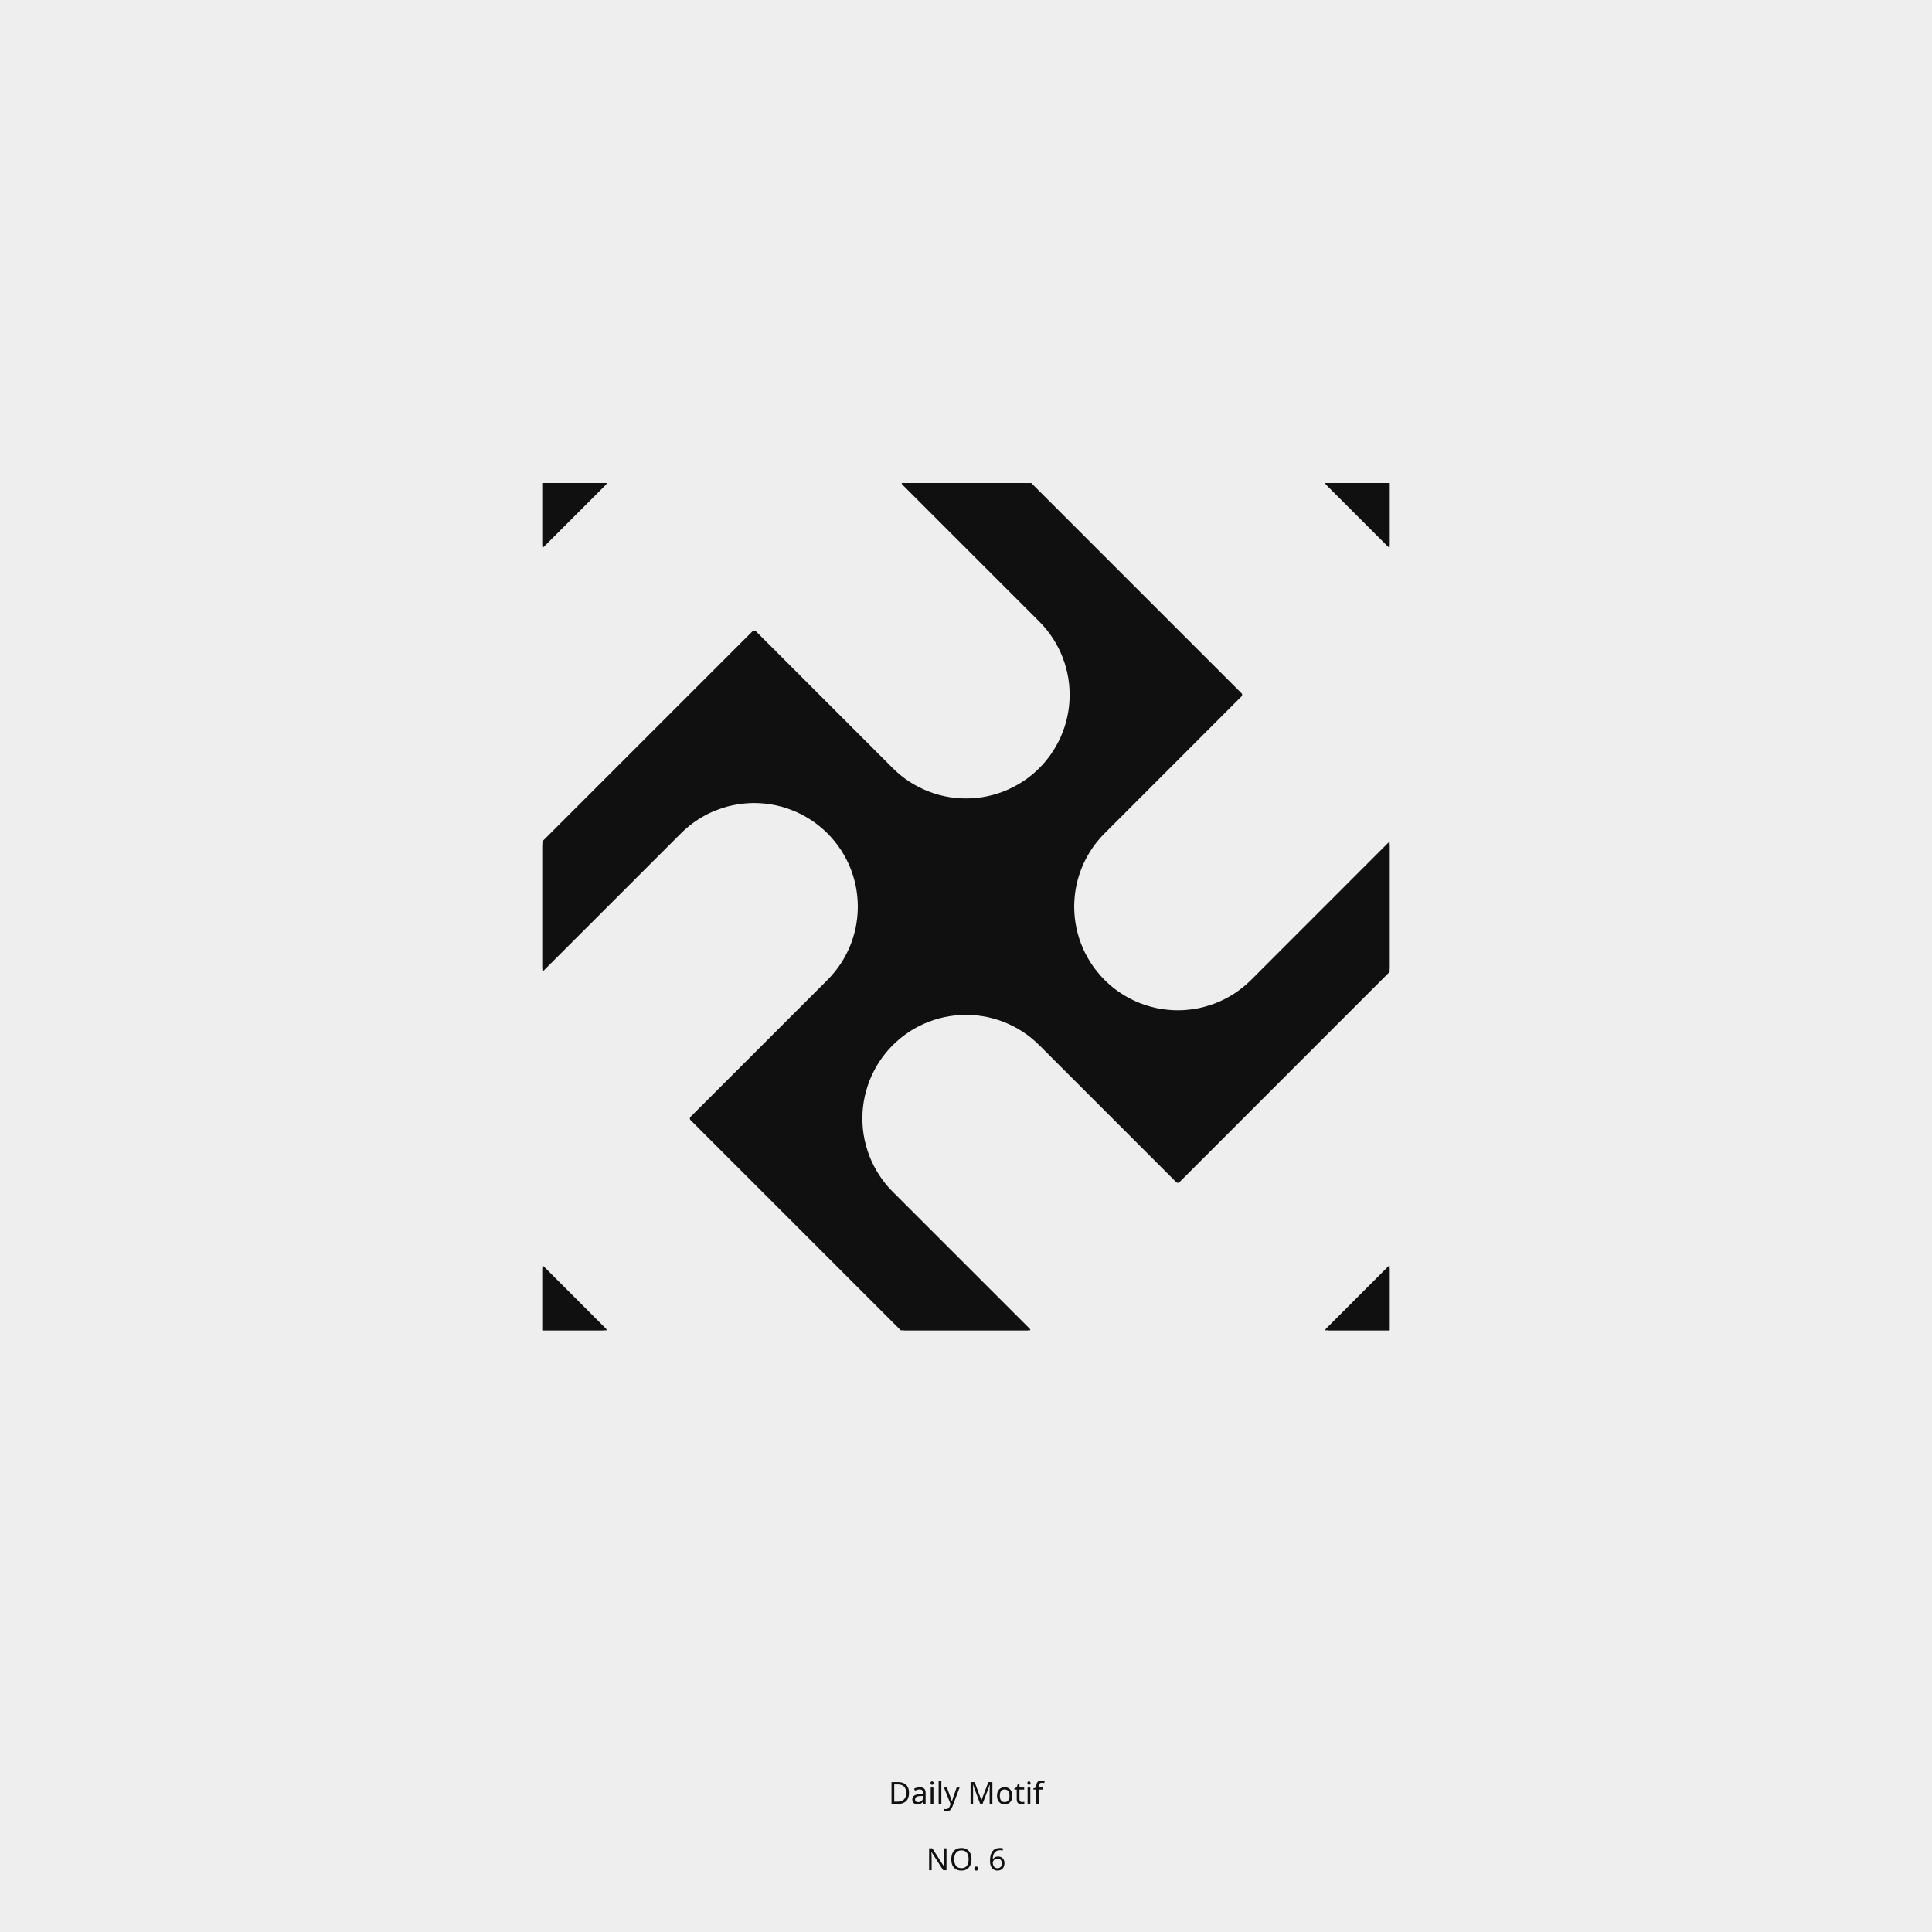
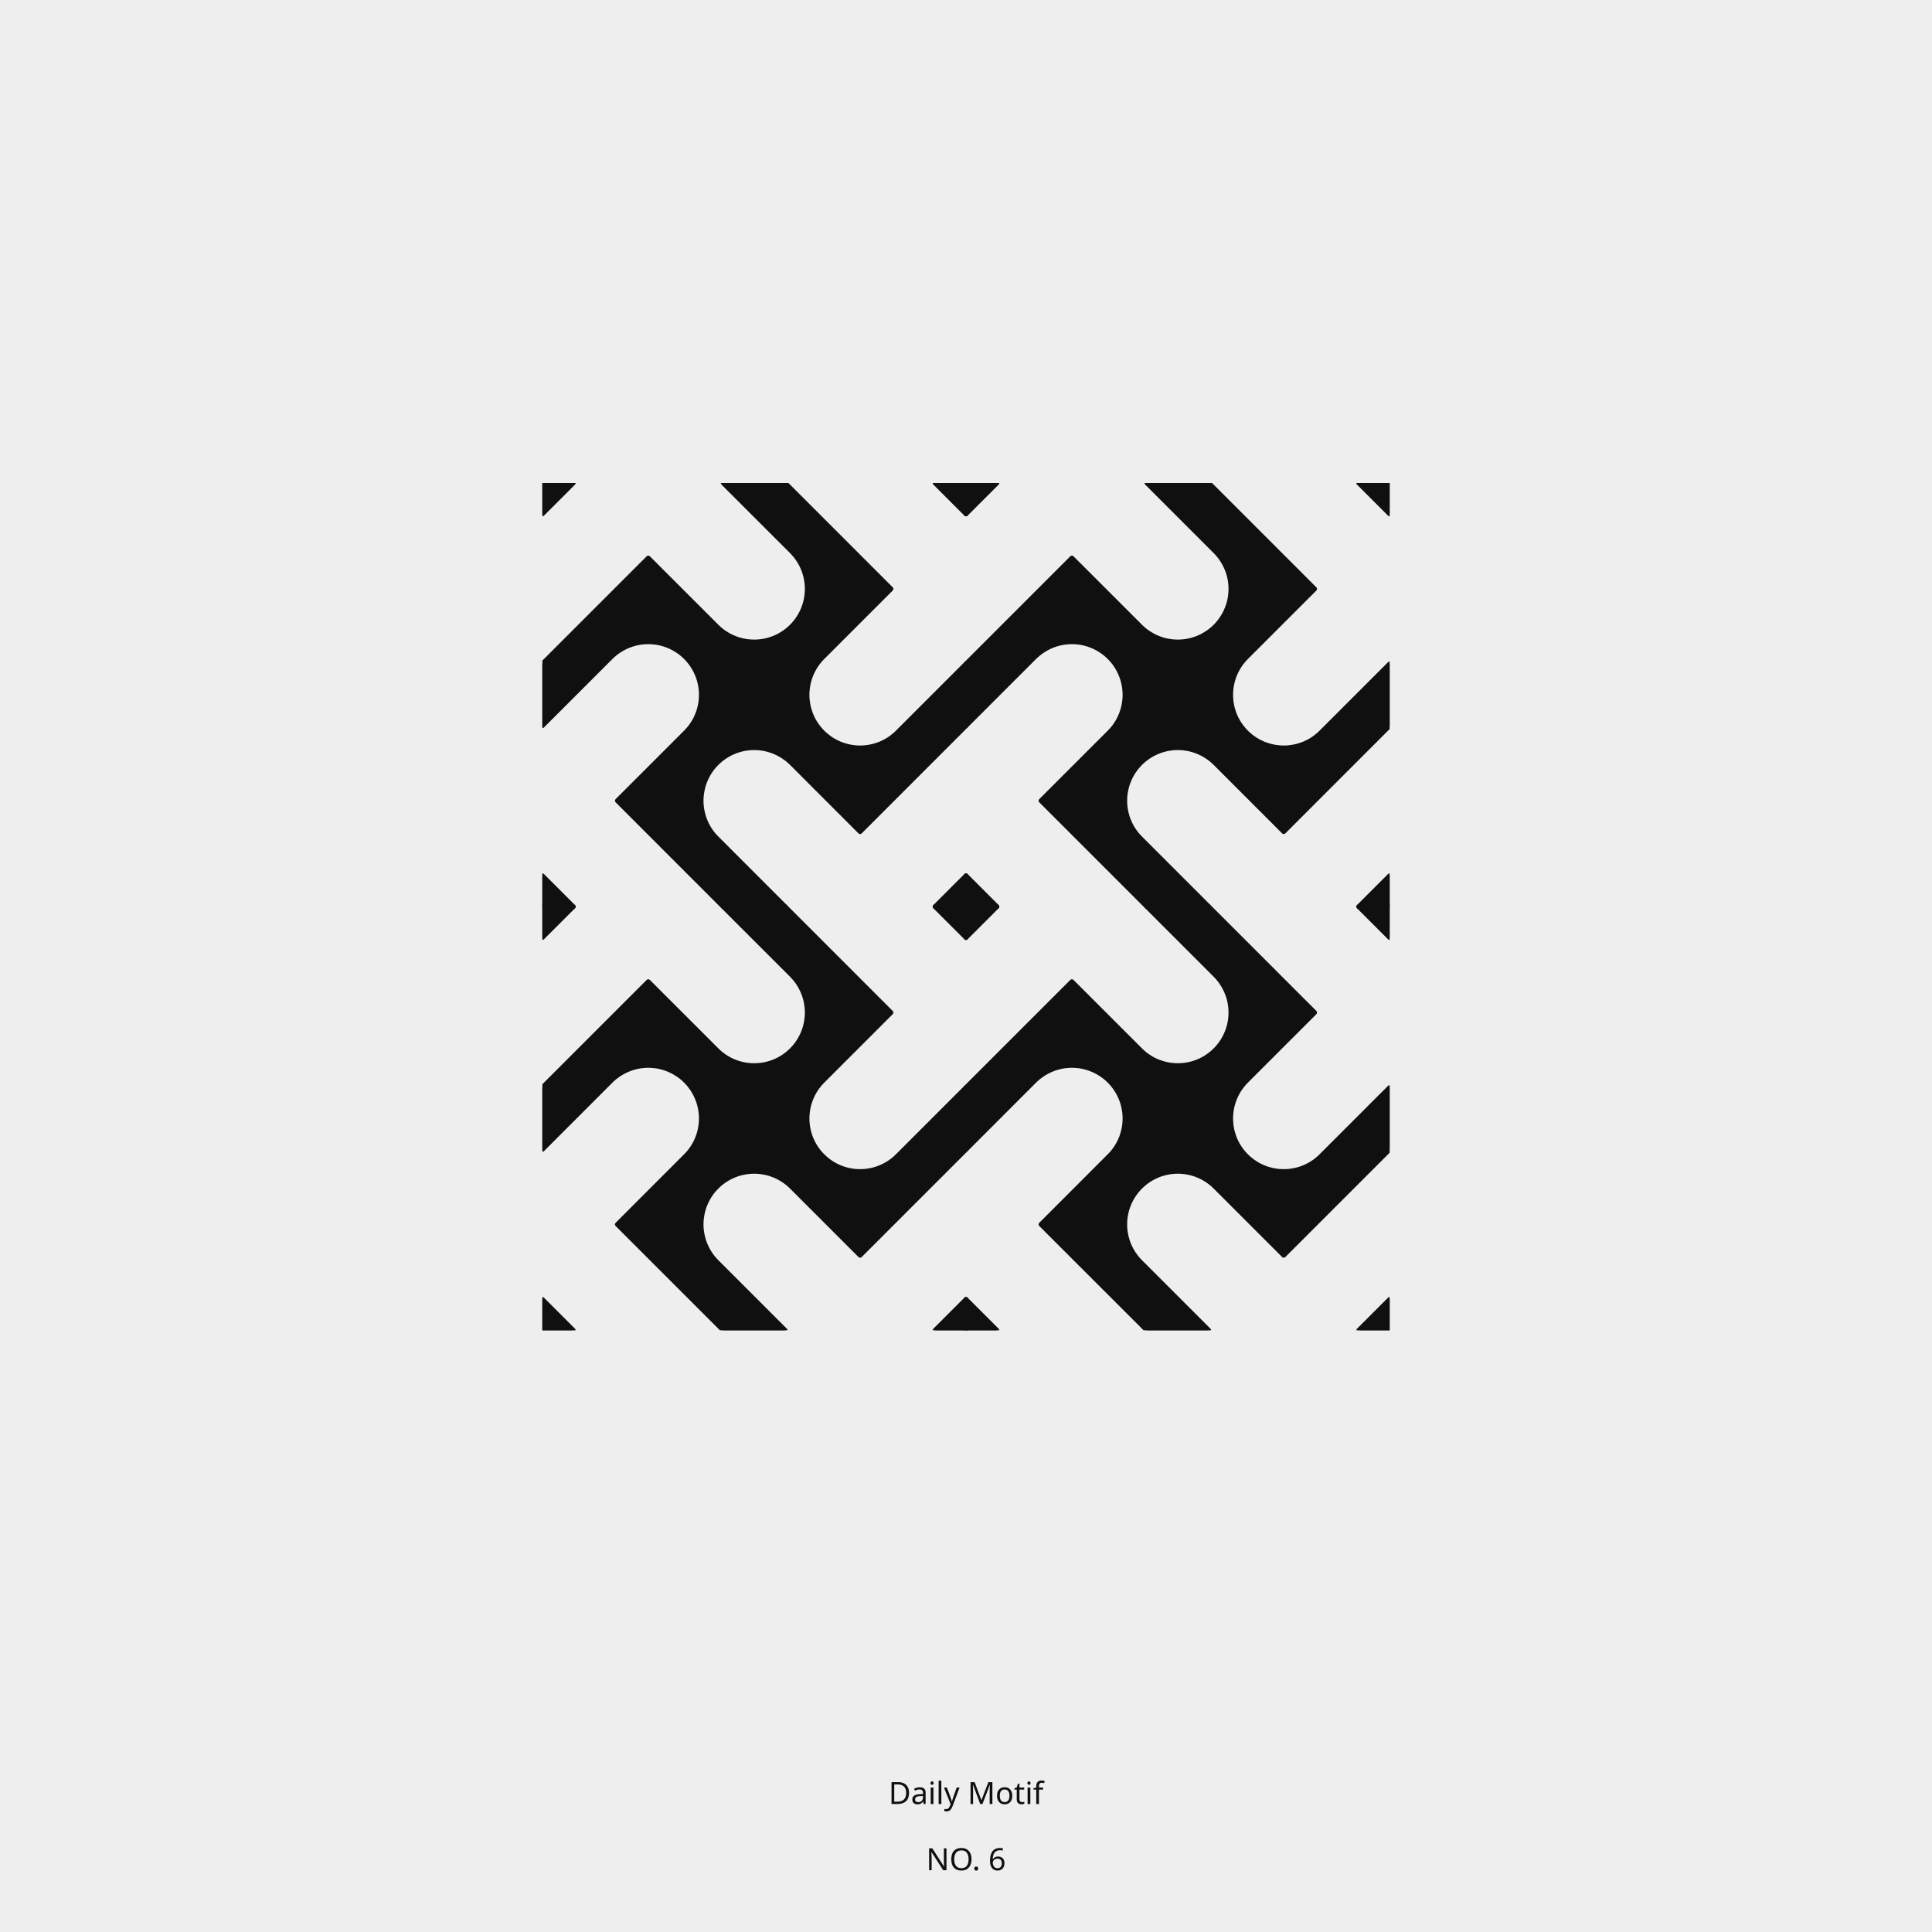
<svg xmlns="http://www.w3.org/2000/svg" class="svglite" width="453.54pt" height="453.54pt" viewBox="0 0 453.54 453.54">
  <defs>
    <style type="text/css">
    .svglite line, .svglite polyline, .svglite polygon, .svglite path, .svglite rect, .svglite circle {
      fill: none;
      stroke: #000000;
      stroke-linecap: round;
      stroke-linejoin: round;
      stroke-miterlimit: 10.00;
    }
  </style>
  </defs>
  <rect width="100%" height="100%" style="stroke: none; fill: #EEEEEE;" />
  <defs>
    <clipPath id="cpMC4wMHw0NTMuNTR8MC4wMHw0NTMuNTQ=">
      <rect x="0.00" y="0.00" width="453.54" height="453.54" />
    </clipPath>
  </defs>
  <g clip-path="url(#cpMC4wMHw0NTMuNTR8MC4wMHw0NTMuNTQ=)">
</g>
  <defs>
    <clipPath id="cpMTMuOTN8NDM5LjYxfDAuMDB8NDUzLjU0">
      <rect x="13.93" y="0.00" width="425.67" height="453.54" />
    </clipPath>
  </defs>
  <g clip-path="url(#cpMTMuOTN8NDM5LjYxfDAuMDB8NDUzLjU0)">
    <rect x="13.93" y="0.00" width="425.67" height="453.54" style="stroke-width: 2.13; stroke: #EEEEEE; fill: #EEEEEE;" />
  </g>
  <g clip-path="url(#cpMC4wMHw0NTMuNTR8MC4wMHw0NTMuNTQ=)">
</g>
  <defs>
    <clipPath id="cpMTI3LjMyfDMyNi4yMnwxMTMuMzl8MzEyLjI5">
      <rect x="127.32" y="113.39" width="198.90" height="198.90" />
    </clipPath>
  </defs>
  <g clip-path="url(#cpMTI3LjMyfDMyNi4yMnwxMTMuMzl8MzEyLjI5)">
    <rect x="127.32" y="113.39" width="198.90" height="198.90" style="stroke-width: 0.75; stroke: #EEEEEE; fill: #EEEEEE;" />
-     <path d="M 326.22 198.27 L 326.22 227.40 L 276.50 277.13 L 244.35 244.98 L 243.41 244.09 L 242.42 243.24 L 241.39 242.45 L 240.31 241.71 L 239.20 241.03 L 238.06 240.41 L 236.88 239.85 L 235.68 239.35 L 234.45 238.92 L 233.21 238.55 L 231.94 238.24 L 230.66 238.01 L 229.37 237.84 L 228.07 237.73 L 226.77 237.70 L 225.47 237.73 L 224.17 237.84 L 222.88 238.01 L 221.60 238.24 L 220.34 238.55 L 219.09 238.92 L 217.86 239.35 L 216.66 239.85 L 215.48 240.41 L 214.34 241.03 L 213.23 241.71 L 212.16 242.45 L 211.12 243.24 L 210.14 244.09 L 209.19 244.98 L 208.29 245.93 L 207.45 246.92 L 206.66 247.95 L 205.92 249.02 L 205.24 250.13 L 204.62 251.28 L 204.06 252.45 L 203.56 253.65 L 203.13 254.88 L 202.76 256.13 L 202.45 257.39 L 202.21 258.67 L 202.04 259.96 L 201.94 261.26 L 201.91 262.56 L 201.94 263.86 L 202.04 265.16 L 202.21 266.45 L 202.45 267.73 L 202.76 269.00 L 203.13 270.25 L 203.56 271.47 L 204.06 272.68 L 204.62 273.85 L 205.24 274.99 L 205.92 276.10 L 206.66 277.18 L 207.45 278.21 L 208.29 279.20 L 209.19 280.14 L 241.34 312.29 L 241.34 312.29 L 212.21 312.29 L 162.48 262.56 L 194.63 230.42 L 195.52 229.47 L 196.37 228.48 L 197.16 227.45 L 197.90 226.38 L 198.58 225.27 L 199.20 224.12 L 199.76 222.95 L 200.26 221.75 L 200.69 220.52 L 201.06 219.27 L 201.37 218.01 L 201.60 216.73 L 201.77 215.44 L 201.87 214.14 L 201.91 212.84 L 201.87 211.54 L 201.77 210.24 L 201.60 208.95 L 201.37 207.67 L 201.06 206.40 L 200.69 205.15 L 200.26 203.93 L 199.76 202.72 L 199.20 201.55 L 198.58 200.41 L 197.90 199.30 L 197.16 198.22 L 196.37 197.19 L 195.52 196.20 L 194.63 195.26 L 193.68 194.36 L 192.69 193.52 L 191.66 192.72 L 190.59 191.99 L 189.48 191.31 L 188.33 190.68 L 187.16 190.12 L 185.96 189.63 L 184.73 189.19 L 183.48 188.82 L 182.22 188.52 L 180.94 188.28 L 179.64 188.11 L 178.35 188.01 L 177.05 187.97 L 175.74 188.01 L 174.45 188.11 L 173.16 188.28 L 171.88 188.52 L 170.61 188.82 L 169.36 189.19 L 168.14 189.63 L 166.93 190.12 L 165.76 190.68 L 164.61 191.31 L 163.50 191.99 L 162.43 192.72 L 161.40 193.52 L 160.41 194.36 L 159.47 195.26 L 127.32 227.40 L 127.32 198.27 L 177.05 148.55 L 209.19 180.69 L 210.14 181.59 L 211.12 182.43 L 212.16 183.23 L 213.23 183.96 L 214.34 184.64 L 215.48 185.26 L 216.66 185.82 L 217.86 186.32 L 219.09 186.76 L 220.34 187.13 L 221.60 187.43 L 222.88 187.67 L 224.17 187.84 L 225.47 187.94 L 226.77 187.97 L 228.07 187.94 L 229.37 187.84 L 230.66 187.67 L 231.94 187.43 L 233.21 187.13 L 234.45 186.76 L 235.68 186.32 L 236.88 185.82 L 238.06 185.26 L 239.20 184.64 L 240.31 183.96 L 241.39 183.23 L 242.42 182.43 L 243.41 181.59 L 244.35 180.69 L 245.25 179.75 L 246.09 178.76 L 246.89 177.73 L 247.62 176.65 L 248.30 175.54 L 248.92 174.40 L 249.49 173.22 L 249.98 172.02 L 250.42 170.79 L 250.79 169.55 L 251.09 168.28 L 251.33 167.00 L 251.50 165.71 L 251.60 164.41 L 251.63 163.11 L 251.60 161.81 L 251.50 160.51 L 251.33 159.22 L 251.09 157.94 L 250.79 156.68 L 250.42 155.43 L 249.98 154.20 L 249.49 153.00 L 248.92 151.82 L 248.30 150.68 L 247.62 149.57 L 246.89 148.50 L 246.09 147.46 L 245.25 146.48 L 244.35 145.53 L 212.21 113.39 L 241.34 113.39 L 291.06 163.11 L 258.92 195.26 L 258.02 196.20 L 257.18 197.19 L 256.38 198.22 L 255.65 199.30 L 254.97 200.41 L 254.34 201.55 L 253.78 202.72 L 253.29 203.93 L 252.85 205.15 L 252.48 206.40 L 252.18 207.67 L 251.94 208.95 L 251.77 210.24 L 251.67 211.54 L 251.63 212.84 L 251.67 214.14 L 251.77 215.44 L 251.94 216.73 L 252.18 218.01 L 252.48 219.27 L 252.85 220.52 L 253.29 221.75 L 253.78 222.95 L 254.34 224.12 L 254.97 225.27 L 255.65 226.38 L 256.38 227.45 L 257.18 228.48 L 258.02 229.47 L 258.92 230.42 L 259.86 231.31 L 260.85 232.16 L 261.88 232.95 L 262.96 233.69 L 264.07 234.37 L 265.21 234.99 L 266.38 235.55 L 267.59 236.05 L 268.81 236.48 L 270.06 236.85 L 271.33 237.16 L 272.61 237.39 L 273.90 237.56 L 275.20 237.67 L 276.50 237.70 L 277.80 237.67 L 279.10 237.56 L 280.39 237.39 L 281.67 237.16 L 282.93 236.85 L 284.18 236.48 L 285.41 236.05 L 286.61 235.55 L 287.78 234.99 L 288.93 234.37 L 290.04 233.69 L 291.11 232.95 L 292.14 232.16 L 293.13 231.31 L 294.08 230.42 L 326.22 198.27 Z" style="fill-rule: evenodd; fill: #101010; stroke-width: 1.07; stroke: #101010; stroke-linecap: butt;" />
-     <path d="M 326.22 297.72 L 326.22 312.29 L 311.66 312.29 L 326.22 297.72 Z" style="fill-rule: evenodd; fill: #101010; stroke-width: 1.07; stroke: #101010; stroke-linecap: butt;" />
-     <path d="M 141.88 312.29 L 127.32 312.29 L 127.32 297.72 L 141.88 312.29 Z" style="fill-rule: evenodd; fill: #101010; stroke-width: 1.07; stroke: #101010; stroke-linecap: butt;" />
-     <path d="M 127.32 127.95 L 127.32 113.39 L 141.88 113.39 L 127.32 127.95 Z" style="fill-rule: evenodd; fill: #101010; stroke-width: 1.07; stroke: #101010; stroke-linecap: butt;" />
-     <path d="M 311.66 113.39 L 326.22 113.39 L 326.22 127.95 L 326.22 127.95 L 311.66 113.39 Z" style="fill-rule: evenodd; fill: #101010; stroke-width: 1.07; stroke: #101010; stroke-linecap: butt;" />
+     <path d="M 226.77 255.28 L 226.77 269.85 L 201.91 294.71 L 185.84 278.64 L 185.36 278.19 L 184.87 277.76 L 184.35 277.37 L 183.82 277.00 L 183.26 276.66 L 182.69 276.35 L 182.10 276.07 L 181.50 275.82 L 180.89 275.60 L 180.26 275.42 L 179.63 275.27 L 178.99 275.15 L 178.35 275.06 L 177.70 275.01 L 177.05 274.99 L 176.40 275.01 L 175.75 275.06 L 175.10 275.15 L 174.46 275.27 L 173.83 275.42 L 173.20 275.60 L 172.59 275.82 L 171.99 276.07 L 171.40 276.35 L 170.83 276.66 L 170.28 277.00 L 169.74 277.37 L 169.22 277.76 L 168.73 278.19 L 168.26 278.64 L 167.81 279.11 L 167.38 279.60 L 166.99 280.12 L 166.62 280.66 L 166.28 281.21 L 165.97 281.78 L 165.69 282.37 L 165.44 282.97 L 165.22 283.58 L 165.04 284.21 L 164.89 284.84 L 164.77 285.48 L 164.68 286.13 L 164.63 286.78 L 164.61 287.43 L 164.63 288.08 L 164.68 288.73 L 164.77 289.37 L 164.89 290.01 L 165.04 290.64 L 165.22 291.27 L 165.44 291.88 L 165.69 292.48 L 165.97 293.07 L 166.28 293.64 L 166.62 294.20 L 166.99 294.73 L 167.38 295.25 L 167.81 295.74 L 168.26 296.22 L 184.33 312.29 L 184.33 312.29 L 169.76 312.29 L 144.90 287.43 L 160.97 271.35 L 161.42 270.88 L 161.84 270.39 L 162.24 269.87 L 162.61 269.33 L 162.95 268.78 L 163.26 268.21 L 163.54 267.62 L 163.79 267.02 L 164.01 266.40 L 164.19 265.78 L 164.34 265.15 L 164.46 264.51 L 164.55 263.86 L 164.60 263.21 L 164.61 262.56 L 164.60 261.91 L 164.55 261.26 L 164.46 260.62 L 164.34 259.98 L 164.19 259.35 L 164.01 258.72 L 163.79 258.11 L 163.54 257.51 L 163.26 256.92 L 162.95 256.35 L 162.61 255.79 L 162.24 255.26 L 161.84 254.74 L 161.42 254.24 L 160.97 253.77 L 160.50 253.32 L 160.01 252.90 L 159.49 252.51 L 158.95 252.14 L 158.40 251.80 L 157.83 251.49 L 157.24 251.21 L 156.64 250.96 L 156.02 250.74 L 155.40 250.56 L 154.77 250.40 L 154.13 250.28 L 153.48 250.20 L 152.83 250.15 L 152.18 250.13 L 151.53 250.15 L 150.88 250.20 L 150.24 250.28 L 149.60 250.40 L 148.97 250.56 L 148.34 250.74 L 147.73 250.96 L 147.13 251.21 L 146.54 251.49 L 145.97 251.80 L 145.41 252.14 L 144.88 252.51 L 144.36 252.90 L 143.86 253.32 L 143.39 253.77 L 127.32 269.85 L 127.32 255.28 L 152.18 230.42 L 168.26 246.49 L 168.73 246.94 L 169.22 247.36 L 169.74 247.76 L 170.28 248.13 L 170.83 248.47 L 171.40 248.78 L 171.99 249.06 L 172.59 249.31 L 173.20 249.52 L 173.83 249.71 L 174.46 249.86 L 175.10 249.98 L 175.75 250.06 L 176.40 250.11 L 177.05 250.13 L 177.70 250.11 L 178.35 250.06 L 178.99 249.98 L 179.63 249.86 L 180.26 249.71 L 180.89 249.52 L 181.50 249.31 L 182.10 249.06 L 182.69 248.78 L 183.26 248.47 L 183.82 248.13 L 184.35 247.76 L 184.87 247.36 L 185.36 246.94 L 185.84 246.49 L 186.28 246.02 L 186.71 245.52 L 187.10 245.01 L 187.47 244.47 L 187.81 243.92 L 188.12 243.34 L 188.40 242.76 L 188.65 242.16 L 188.87 241.54 L 189.05 240.92 L 189.21 240.28 L 189.32 239.64 L 189.41 239.00 L 189.46 238.35 L 189.48 237.70 L 189.46 237.05 L 189.41 236.40 L 189.32 235.76 L 189.21 235.12 L 189.05 234.48 L 188.87 233.86 L 188.65 233.25 L 188.40 232.64 L 188.12 232.06 L 187.81 231.48 L 187.47 230.93 L 187.10 230.39 L 186.71 229.88 L 186.28 229.38 L 185.84 228.91 L 169.76 212.84 L 184.33 212.84 L 209.19 237.70 L 193.12 253.77 L 192.67 254.24 L 192.25 254.74 L 191.85 255.26 L 191.48 255.79 L 191.14 256.35 L 190.83 256.92 L 190.55 257.51 L 190.30 258.11 L 190.09 258.72 L 189.90 259.35 L 189.75 259.98 L 189.63 260.62 L 189.55 261.26 L 189.49 261.91 L 189.48 262.56 L 189.49 263.21 L 189.55 263.86 L 189.63 264.51 L 189.75 265.15 L 189.90 265.78 L 190.09 266.40 L 190.30 267.02 L 190.55 267.62 L 190.83 268.21 L 191.14 268.78 L 191.48 269.33 L 191.85 269.87 L 192.25 270.39 L 192.67 270.88 L 193.12 271.35 L 193.59 271.80 L 194.09 272.22 L 194.60 272.62 L 195.14 272.99 L 195.69 273.33 L 196.27 273.64 L 196.85 273.92 L 197.45 274.17 L 198.07 274.39 L 198.69 274.57 L 199.32 274.72 L 199.96 274.84 L 200.61 274.93 L 201.26 274.98 L 201.91 274.99 L 202.56 274.98 L 203.21 274.93 L 203.85 274.84 L 204.49 274.72 L 205.13 274.57 L 205.75 274.39 L 206.36 274.17 L 206.97 273.92 L 207.55 273.64 L 208.12 273.33 L 208.68 272.99 L 209.22 272.62 L 209.73 272.22 L 210.23 271.80 L 210.70 271.35 L 226.77 255.28 Z" style="fill-rule: evenodd; fill: #101010; stroke-width: 1.07; stroke: #101010; stroke-linecap: butt;" />
+     <path d="M 226.77 305.01 L 226.77 312.29 L 219.49 312.29 L 226.77 305.01 Z" style="fill-rule: evenodd; fill: #101010; stroke-width: 1.07; stroke: #101010; stroke-linecap: butt;" />
+     <path d="M 134.60 312.29 L 127.32 312.29 L 127.32 305.01 L 134.60 312.29 Z" style="fill-rule: evenodd; fill: #101010; stroke-width: 1.07; stroke: #101010; stroke-linecap: butt;" />
+     <path d="M 127.32 220.12 L 127.32 212.84 L 134.60 212.84 L 127.32 220.12 Z" style="fill-rule: evenodd; fill: #101010; stroke-width: 1.07; stroke: #101010; stroke-linecap: butt;" />
+     <path d="M 219.49 212.84 L 226.77 212.84 L 226.77 220.12 L 226.77 220.12 L 219.49 212.84 Z" style="fill-rule: evenodd; fill: #101010; stroke-width: 1.07; stroke: #101010; stroke-linecap: butt;" />
+     <path d="M 326.22 255.28 L 326.22 269.85 L 301.36 294.71 L 285.29 278.64 L 284.82 278.19 L 284.32 277.76 L 283.80 277.37 L 283.27 277.00 L 282.71 276.66 L 282.14 276.35 L 281.55 276.07 L 280.95 275.82 L 280.34 275.60 L 279.71 275.42 L 279.08 275.27 L 278.44 275.15 L 277.80 275.06 L 277.15 275.01 L 276.50 274.99 L 275.85 275.01 L 275.20 275.06 L 274.55 275.15 L 273.91 275.27 L 273.28 275.42 L 272.66 275.60 L 272.04 275.82 L 271.44 276.07 L 270.85 276.35 L 270.28 276.66 L 269.73 277.00 L 269.19 277.37 L 268.67 277.76 L 268.18 278.19 L 267.71 278.64 L 267.26 279.11 L 266.84 279.60 L 266.44 280.12 L 266.07 280.66 L 265.73 281.21 L 265.42 281.78 L 265.14 282.37 L 264.89 282.97 L 264.67 283.58 L 264.49 284.21 L 264.34 284.84 L 264.22 285.48 L 264.13 286.13 L 264.08 286.78 L 264.07 287.43 L 264.08 288.08 L 264.13 288.73 L 264.22 289.37 L 264.34 290.01 L 264.49 290.64 L 264.67 291.27 L 264.89 291.88 L 265.14 292.48 L 265.42 293.07 L 265.73 293.64 L 266.07 294.20 L 266.44 294.73 L 266.84 295.25 L 267.26 295.74 L 267.71 296.22 L 283.78 312.29 L 283.78 312.29 L 269.22 312.29 L 244.35 287.43 L 260.42 271.35 L 260.87 270.88 L 261.30 270.39 L 261.69 269.87 L 262.06 269.33 L 262.40 268.78 L 262.71 268.21 L 262.99 267.62 L 263.24 267.02 L 263.46 266.40 L 263.64 265.78 L 263.79 265.15 L 263.91 264.51 L 264.00 263.86 L 264.05 263.21 L 264.07 262.56 L 264.05 261.91 L 264.00 261.26 L 263.91 260.62 L 263.79 259.98 L 263.64 259.35 L 263.46 258.72 L 263.24 258.11 L 262.99 257.51 L 262.71 256.92 L 262.40 256.35 L 262.06 255.79 L 261.69 255.26 L 261.30 254.74 L 260.87 254.24 L 260.42 253.77 L 259.95 253.32 L 259.46 252.90 L 258.94 252.51 L 258.41 252.14 L 257.85 251.80 L 257.28 251.49 L 256.69 251.21 L 256.09 250.96 L 255.48 250.74 L 254.85 250.56 L 254.22 250.40 L 253.58 250.28 L 252.93 250.20 L 252.29 250.15 L 251.63 250.13 L 250.98 250.15 L 250.34 250.20 L 249.69 250.28 L 249.05 250.40 L 248.42 250.56 L 247.79 250.74 L 247.18 250.96 L 246.58 251.21 L 245.99 251.49 L 245.42 251.80 L 244.86 252.14 L 244.33 252.51 L 243.81 252.90 L 243.32 253.32 L 242.84 253.77 L 226.77 269.85 L 226.77 255.28 L 251.63 230.42 L 267.71 246.49 L 268.18 246.94 L 268.67 247.36 L 269.19 247.76 L 269.73 248.13 L 270.28 248.47 L 270.85 248.78 L 271.44 249.06 L 272.04 249.31 L 272.66 249.52 L 273.28 249.71 L 273.91 249.86 L 274.55 249.98 L 275.20 250.06 L 275.85 250.11 L 276.50 250.13 L 277.15 250.11 L 277.80 250.06 L 278.44 249.98 L 279.08 249.86 L 279.71 249.71 L 280.34 249.52 L 280.95 249.31 L 281.55 249.06 L 282.14 248.78 L 282.71 248.47 L 283.27 248.13 L 283.80 247.76 L 284.32 247.36 L 284.82 246.94 L 285.29 246.49 L 285.74 246.02 L 286.16 245.52 L 286.55 245.01 L 286.92 244.47 L 287.26 243.92 L 287.57 243.34 L 287.85 242.76 L 288.10 242.16 L 288.32 241.54 L 288.51 240.92 L 288.66 240.28 L 288.78 239.64 L 288.86 239.00 L 288.91 238.35 L 288.93 237.70 L 288.91 237.05 L 288.86 236.40 L 288.78 235.76 L 288.66 235.12 L 288.51 234.48 L 288.32 233.86 L 288.10 233.25 L 287.85 232.64 L 287.57 232.06 L 287.26 231.48 L 286.92 230.93 L 286.55 230.39 L 286.16 229.88 L 285.74 229.38 L 285.29 228.91 L 269.22 212.84 L 283.78 212.84 L 308.64 237.70 L 292.57 253.77 L 292.12 254.24 L 291.70 254.74 L 291.30 255.26 L 290.93 255.79 L 290.59 256.35 L 290.28 256.92 L 290.00 257.51 L 289.75 258.11 L 289.54 258.72 L 289.35 259.35 L 289.20 259.98 L 289.08 260.62 L 289.00 261.26 L 288.95 261.91 L 288.93 262.56 L 288.95 263.21 L 289.00 263.86 L 289.08 264.51 L 289.20 265.15 L 289.35 265.78 L 289.54 266.40 L 289.75 267.02 L 290.00 267.62 L 290.28 268.21 L 290.59 268.78 L 290.93 269.33 L 291.30 269.87 L 291.70 270.39 L 292.12 270.88 L 292.57 271.35 L 293.04 271.80 L 293.54 272.22 L 294.05 272.62 L 294.59 272.99 L 295.14 273.33 L 295.72 273.64 L 296.30 273.92 L 296.91 274.17 L 297.52 274.39 L 298.14 274.57 L 298.78 274.72 L 299.42 274.84 L 300.06 274.93 L 300.71 274.98 L 301.36 274.99 L 302.01 274.98 L 302.66 274.93 L 303.30 274.84 L 303.94 274.72 L 304.58 274.57 L 305.20 274.39 L 305.82 274.17 L 306.42 273.92 L 307.00 273.64 L 307.58 273.33 L 308.13 272.99 L 308.67 272.62 L 309.18 272.22 L 309.68 271.80 L 310.15 271.35 L 326.22 255.28 Z" style="fill-rule: evenodd; fill: #101010; stroke-width: 1.07; stroke: #101010; stroke-linecap: butt;" />
+     <path d="M 326.22 305.01 L 326.22 312.29 L 318.94 312.29 L 326.22 305.01 Z" style="fill-rule: evenodd; fill: #101010; stroke-width: 1.07; stroke: #101010; stroke-linecap: butt;" />
+     <path d="M 234.05 312.29 L 226.77 312.29 L 226.77 305.01 L 234.05 312.29 Z" style="fill-rule: evenodd; fill: #101010; stroke-width: 1.07; stroke: #101010; stroke-linecap: butt;" />
+     <path d="M 226.77 220.12 L 226.77 212.84 L 234.05 212.84 L 226.77 220.12 Z" style="fill-rule: evenodd; fill: #101010; stroke-width: 1.07; stroke: #101010; stroke-linecap: butt;" />
+     <path d="M 318.94 212.84 L 326.22 212.84 L 326.22 220.12 L 326.22 220.12 L 318.94 212.84 Z" style="fill-rule: evenodd; fill: #101010; stroke-width: 1.07; stroke: #101010; stroke-linecap: butt;" />
+     <path d="M 226.77 155.83 L 226.77 170.39 L 201.91 195.26 L 185.84 179.18 L 185.36 178.74 L 184.87 178.31 L 184.35 177.92 L 183.82 177.55 L 183.26 177.21 L 182.69 176.90 L 182.10 176.62 L 181.50 176.37 L 180.89 176.15 L 180.26 175.97 L 179.63 175.81 L 178.99 175.70 L 178.35 175.61 L 177.70 175.56 L 177.05 175.54 L 176.40 175.56 L 175.75 175.61 L 175.10 175.70 L 174.46 175.81 L 173.83 175.97 L 173.20 176.15 L 172.59 176.37 L 171.99 176.62 L 171.40 176.90 L 170.83 177.21 L 170.28 177.55 L 169.74 177.92 L 169.22 178.31 L 168.73 178.74 L 168.26 179.18 L 167.81 179.66 L 167.38 180.15 L 166.99 180.67 L 166.62 181.20 L 166.28 181.76 L 165.97 182.33 L 165.69 182.92 L 165.44 183.52 L 165.22 184.13 L 165.04 184.76 L 164.89 185.39 L 164.77 186.03 L 164.68 186.67 L 164.63 187.32 L 164.61 187.97 L 164.63 188.63 L 164.68 189.27 L 164.77 189.92 L 164.89 190.56 L 165.04 191.19 L 165.22 191.82 L 165.44 192.43 L 165.69 193.03 L 165.97 193.62 L 166.28 194.19 L 166.62 194.75 L 166.99 195.28 L 167.38 195.80 L 167.81 196.29 L 168.26 196.76 L 184.33 212.84 L 184.33 212.84 L 169.76 212.84 L 144.90 187.97 L 160.97 171.90 L 161.42 171.43 L 161.84 170.93 L 162.24 170.42 L 162.61 169.88 L 162.95 169.33 L 163.26 168.76 L 163.54 168.17 L 163.79 167.57 L 164.01 166.95 L 164.19 166.33 L 164.34 165.70 L 164.46 165.06 L 164.55 164.41 L 164.60 163.76 L 164.61 163.11 L 164.60 162.46 L 164.55 161.81 L 164.46 161.17 L 164.34 160.53 L 164.19 159.89 L 164.01 159.27 L 163.79 158.66 L 163.54 158.06 L 163.26 157.47 L 162.95 156.90 L 162.61 156.34 L 162.24 155.80 L 161.84 155.29 L 161.42 154.79 L 160.97 154.32 L 160.50 153.87 L 160.01 153.45 L 159.49 153.05 L 158.95 152.69 L 158.40 152.35 L 157.83 152.04 L 157.24 151.75 L 156.64 151.51 L 156.02 151.29 L 155.40 151.10 L 154.77 150.95 L 154.13 150.83 L 153.48 150.75 L 152.83 150.70 L 152.18 150.68 L 151.53 150.70 L 150.88 150.75 L 150.24 150.83 L 149.60 150.95 L 148.97 151.10 L 148.34 151.29 L 147.73 151.51 L 147.13 151.75 L 146.54 152.04 L 145.97 152.35 L 145.41 152.69 L 144.88 153.05 L 144.36 153.45 L 143.86 153.87 L 143.39 154.32 L 127.32 170.39 L 127.32 155.83 L 152.18 130.97 L 168.26 147.04 L 168.73 147.49 L 169.22 147.91 L 169.74 148.31 L 170.28 148.67 L 170.83 149.01 L 171.40 149.33 L 171.99 149.61 L 172.59 149.85 L 173.20 150.07 L 173.83 150.26 L 174.46 150.41 L 175.10 150.53 L 175.75 150.61 L 176.40 150.66 L 177.05 150.68 L 177.70 150.66 L 178.35 150.61 L 178.99 150.53 L 179.63 150.41 L 180.26 150.26 L 180.89 150.07 L 181.50 149.85 L 182.10 149.61 L 182.69 149.33 L 183.26 149.01 L 183.82 148.67 L 184.35 148.31 L 184.87 147.91 L 185.36 147.49 L 185.84 147.04 L 186.28 146.57 L 186.71 146.07 L 187.10 145.56 L 187.47 145.02 L 187.81 144.46 L 188.12 143.89 L 188.40 143.31 L 188.65 142.70 L 188.87 142.09 L 189.05 141.47 L 189.21 140.83 L 189.32 140.19 L 189.41 139.55 L 189.46 138.90 L 189.48 138.25 L 189.46 137.60 L 189.41 136.95 L 189.32 136.30 L 189.21 135.66 L 189.05 135.03 L 188.87 134.41 L 188.65 133.79 L 188.40 133.19 L 188.12 132.60 L 187.81 132.03 L 187.47 131.48 L 187.10 130.94 L 186.71 130.43 L 186.28 129.93 L 185.84 129.46 L 169.76 113.39 L 184.33 113.39 L 209.19 138.25 L 193.12 154.32 L 192.67 154.79 L 192.25 155.29 L 191.85 155.80 L 191.48 156.34 L 191.14 156.90 L 190.83 157.47 L 190.55 158.06 L 190.30 158.66 L 190.09 159.27 L 189.90 159.89 L 189.75 160.53 L 189.63 161.17 L 189.55 161.81 L 189.49 162.46 L 189.48 163.11 L 189.49 163.76 L 189.55 164.41 L 189.63 165.06 L 189.75 165.70 L 189.90 166.33 L 190.09 166.95 L 190.30 167.57 L 190.55 168.17 L 190.83 168.76 L 191.14 169.33 L 191.48 169.88 L 191.85 170.42 L 192.25 170.93 L 192.67 171.43 L 193.12 171.90 L 193.59 172.35 L 194.09 172.77 L 194.60 173.17 L 195.14 173.54 L 195.69 173.88 L 196.27 174.19 L 196.85 174.47 L 197.45 174.72 L 198.07 174.93 L 198.69 175.12 L 199.32 175.27 L 199.96 175.39 L 200.61 175.47 L 201.26 175.53 L 201.91 175.54 L 202.56 175.53 L 203.21 175.47 L 203.85 175.39 L 204.49 175.27 L 205.13 175.12 L 205.75 174.93 L 206.36 174.72 L 206.97 174.47 L 207.55 174.19 L 208.12 173.88 L 208.68 173.54 L 209.22 173.17 L 209.73 172.77 L 210.23 172.35 L 210.70 171.90 L 226.77 155.83 Z" style="fill-rule: evenodd; fill: #101010; stroke-width: 1.07; stroke: #101010; stroke-linecap: butt;" />
+     <path d="M 226.77 205.56 L 226.77 212.84 L 219.49 212.84 L 226.77 205.56 Z" style="fill-rule: evenodd; fill: #101010; stroke-width: 1.07; stroke: #101010; stroke-linecap: butt;" />
+     <path d="M 134.60 212.84 L 127.32 212.84 L 127.32 205.56 L 134.60 212.84 Z" style="fill-rule: evenodd; fill: #101010; stroke-width: 1.07; stroke: #101010; stroke-linecap: butt;" />
+     <path d="M 127.32 120.67 L 127.32 113.39 L 134.60 113.39 L 127.32 120.67 Z" style="fill-rule: evenodd; fill: #101010; stroke-width: 1.07; stroke: #101010; stroke-linecap: butt;" />
+     <path d="M 219.49 113.39 L 226.77 113.39 L 226.77 120.67 L 226.77 120.67 L 219.49 113.39 Z" style="fill-rule: evenodd; fill: #101010; stroke-width: 1.07; stroke: #101010; stroke-linecap: butt;" />
+     <path d="M 326.22 155.83 L 326.22 170.39 L 301.36 195.26 L 285.29 179.18 L 284.82 178.74 L 284.32 178.31 L 283.80 177.92 L 283.27 177.55 L 282.71 177.21 L 282.14 176.90 L 281.55 176.62 L 280.95 176.37 L 280.34 176.15 L 279.71 175.97 L 279.08 175.81 L 278.44 175.70 L 277.80 175.61 L 277.15 175.56 L 276.50 175.54 L 275.85 175.56 L 275.20 175.61 L 274.55 175.70 L 273.91 175.81 L 273.28 175.97 L 272.66 176.15 L 272.04 176.37 L 271.44 176.62 L 270.85 176.90 L 270.28 177.21 L 269.73 177.55 L 269.19 177.92 L 268.67 178.31 L 268.18 178.74 L 267.71 179.18 L 267.26 179.66 L 266.84 180.15 L 266.44 180.67 L 266.07 181.20 L 265.73 181.76 L 265.42 182.33 L 265.14 182.92 L 264.89 183.52 L 264.67 184.13 L 264.49 184.76 L 264.34 185.39 L 264.22 186.03 L 264.13 186.67 L 264.08 187.32 L 264.07 187.97 L 264.08 188.63 L 264.13 189.27 L 264.22 189.92 L 264.34 190.56 L 264.49 191.19 L 264.67 191.82 L 264.89 192.43 L 265.14 193.03 L 265.42 193.62 L 265.73 194.19 L 266.07 194.75 L 266.44 195.28 L 266.84 195.80 L 267.26 196.29 L 267.71 196.76 L 283.78 212.84 L 283.78 212.84 L 269.22 212.84 L 244.35 187.97 L 260.42 171.90 L 260.87 171.43 L 261.30 170.93 L 261.69 170.42 L 262.06 169.88 L 262.40 169.33 L 262.71 168.76 L 262.99 168.17 L 263.24 167.57 L 263.46 166.95 L 263.64 166.33 L 263.79 165.70 L 263.91 165.06 L 264.00 164.41 L 264.05 163.76 L 264.07 163.11 L 264.05 162.46 L 264.00 161.81 L 263.91 161.17 L 263.79 160.53 L 263.64 159.89 L 263.46 159.27 L 263.24 158.66 L 262.99 158.06 L 262.71 157.47 L 262.40 156.90 L 262.06 156.34 L 261.69 155.80 L 261.30 155.29 L 260.87 154.79 L 260.42 154.32 L 259.95 153.87 L 259.46 153.45 L 258.94 153.05 L 258.41 152.69 L 257.85 152.35 L 257.28 152.04 L 256.69 151.75 L 256.09 151.51 L 255.48 151.29 L 254.85 151.10 L 254.22 150.95 L 253.58 150.83 L 252.93 150.75 L 252.29 150.70 L 251.63 150.68 L 250.98 150.70 L 250.34 150.75 L 249.69 150.83 L 249.05 150.95 L 248.42 151.10 L 247.79 151.29 L 247.18 151.51 L 246.58 151.75 L 245.99 152.04 L 245.42 152.35 L 244.86 152.69 L 244.33 153.05 L 243.81 153.45 L 243.32 153.87 L 242.84 154.32 L 226.77 170.39 L 226.77 155.83 L 251.63 130.97 L 267.71 147.04 L 268.18 147.49 L 268.67 147.91 L 269.19 148.31 L 269.73 148.67 L 270.28 149.01 L 270.85 149.33 L 271.44 149.61 L 272.04 149.85 L 272.66 150.07 L 273.28 150.26 L 273.91 150.41 L 274.55 150.53 L 275.20 150.61 L 275.85 150.66 L 276.50 150.68 L 277.15 150.66 L 277.80 150.61 L 278.44 150.53 L 279.08 150.41 L 279.71 150.26 L 280.34 150.07 L 280.95 149.85 L 281.55 149.61 L 282.14 149.33 L 282.71 149.01 L 283.27 148.67 L 283.80 148.31 L 284.32 147.91 L 284.82 147.49 L 285.29 147.04 L 285.74 146.57 L 286.16 146.07 L 286.55 145.56 L 286.92 145.02 L 287.26 144.46 L 287.57 143.89 L 287.85 143.31 L 288.10 142.70 L 288.32 142.09 L 288.51 141.47 L 288.66 140.83 L 288.78 140.19 L 288.86 139.55 L 288.91 138.90 L 288.93 138.25 L 288.91 137.60 L 288.86 136.95 L 288.78 136.30 L 288.66 135.66 L 288.51 135.03 L 288.32 134.41 L 288.10 133.79 L 287.85 133.19 L 287.57 132.60 L 287.26 132.03 L 286.92 131.48 L 286.55 130.94 L 286.16 130.43 L 285.74 129.93 L 285.29 129.46 L 269.22 113.39 L 283.78 113.39 L 308.64 138.25 L 292.57 154.32 L 292.12 154.79 L 291.70 155.29 L 291.30 155.80 L 290.93 156.34 L 290.59 156.90 L 290.28 157.47 L 290.00 158.06 L 289.75 158.66 L 289.54 159.27 L 289.35 159.89 L 289.20 160.53 L 289.08 161.17 L 289.00 161.81 L 288.95 162.46 L 288.93 163.11 L 288.95 163.76 L 289.00 164.41 L 289.08 165.06 L 289.20 165.70 L 289.35 166.33 L 289.54 166.95 L 289.75 167.57 L 290.00 168.17 L 290.28 168.76 L 290.59 169.33 L 290.93 169.88 L 291.30 170.42 L 291.70 170.93 L 292.12 171.43 L 292.57 171.90 L 293.04 172.35 L 293.54 172.77 L 294.05 173.17 L 294.59 173.54 L 295.14 173.88 L 295.72 174.19 L 296.30 174.47 L 296.91 174.72 L 297.52 174.93 L 298.14 175.12 L 298.78 175.27 L 299.42 175.39 L 300.06 175.47 L 300.71 175.53 L 301.36 175.54 L 302.01 175.53 L 302.66 175.47 L 303.30 175.39 L 303.94 175.27 L 304.58 175.12 L 305.20 174.93 L 305.82 174.72 L 306.42 174.47 L 307.00 174.19 L 307.58 173.88 L 308.13 173.54 L 308.67 173.17 L 309.18 172.77 L 309.68 172.35 L 310.15 171.90 L 326.22 155.83 Z" style="fill-rule: evenodd; fill: #101010; stroke-width: 1.07; stroke: #101010; stroke-linecap: butt;" />
+     <path d="M 326.22 205.56 L 326.22 212.84 L 318.94 212.84 L 326.22 205.56 Z" style="fill-rule: evenodd; fill: #101010; stroke-width: 1.07; stroke: #101010; stroke-linecap: butt;" />
+     <path d="M 234.05 212.84 L 226.77 212.84 L 226.77 205.56 L 234.05 212.84 Z" style="fill-rule: evenodd; fill: #101010; stroke-width: 1.07; stroke: #101010; stroke-linecap: butt;" />
+     <path d="M 226.77 120.67 L 226.77 113.39 L 234.05 113.39 L 226.77 120.67 Z" style="fill-rule: evenodd; fill: #101010; stroke-width: 1.07; stroke: #101010; stroke-linecap: butt;" />
+     <path d="M 318.94 113.39 L 326.22 113.39 L 326.22 120.67 L 326.22 120.67 L 318.94 113.39 Z" style="fill-rule: evenodd; fill: #101010; stroke-width: 1.07; stroke: #101010; stroke-linecap: butt;" />
  </g>
  <g clip-path="url(#cpMC4wMHw0NTMuNTR8MC4wMHw0NTMuNTQ=)">
    <text x="226.77" y="423.49" text-anchor="middle" style="font-size: 7.20px; font-weight: 500; fill: #101010; font-family: Virtuous Slab;" textLength="42.54px" lengthAdjust="spacingAndGlyphs">Daily Motif</text>
    <text x="226.77" y="431.27" text-anchor="middle" style="font-size: 7.20px; font-weight: 500; fill: #101010; font-family: Virtuous Slab;" textLength="0.00px" lengthAdjust="spacingAndGlyphs" />
    <text x="226.77" y="439.04" text-anchor="middle" style="font-size: 7.20px; font-weight: 500; fill: #101010; font-family: Virtuous Slab;" textLength="21.66px" lengthAdjust="spacingAndGlyphs">NO. 6</text>
  </g>
</svg>
